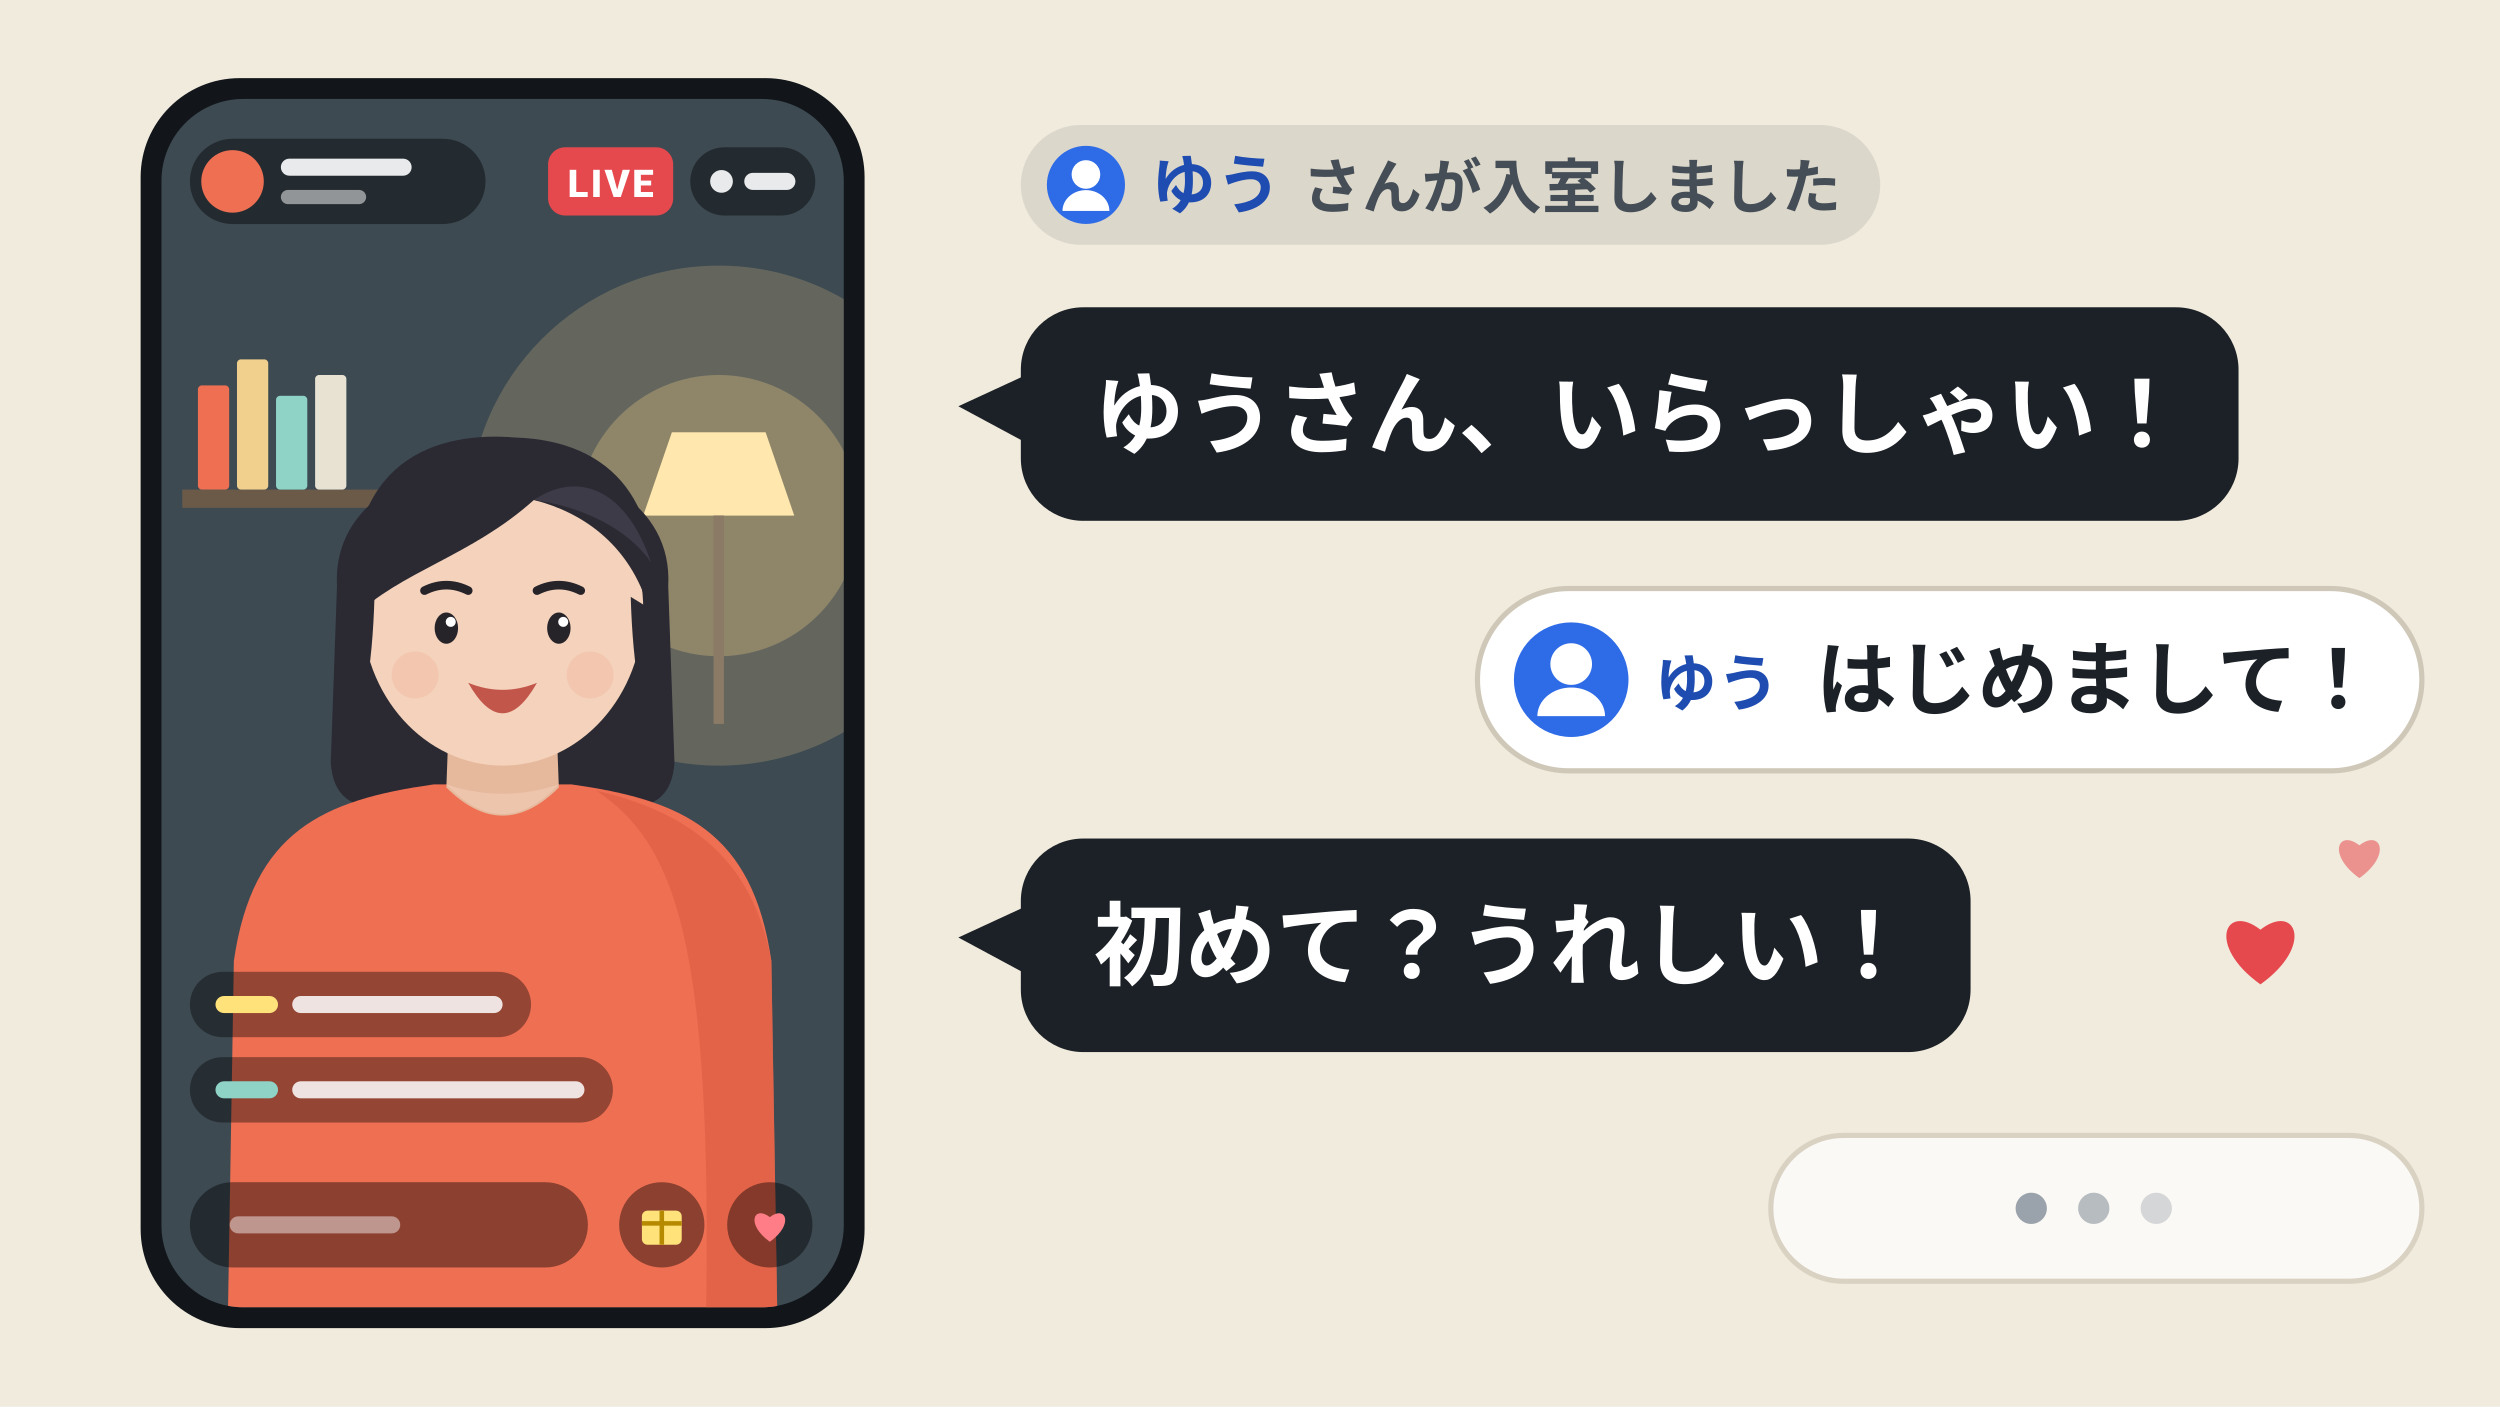
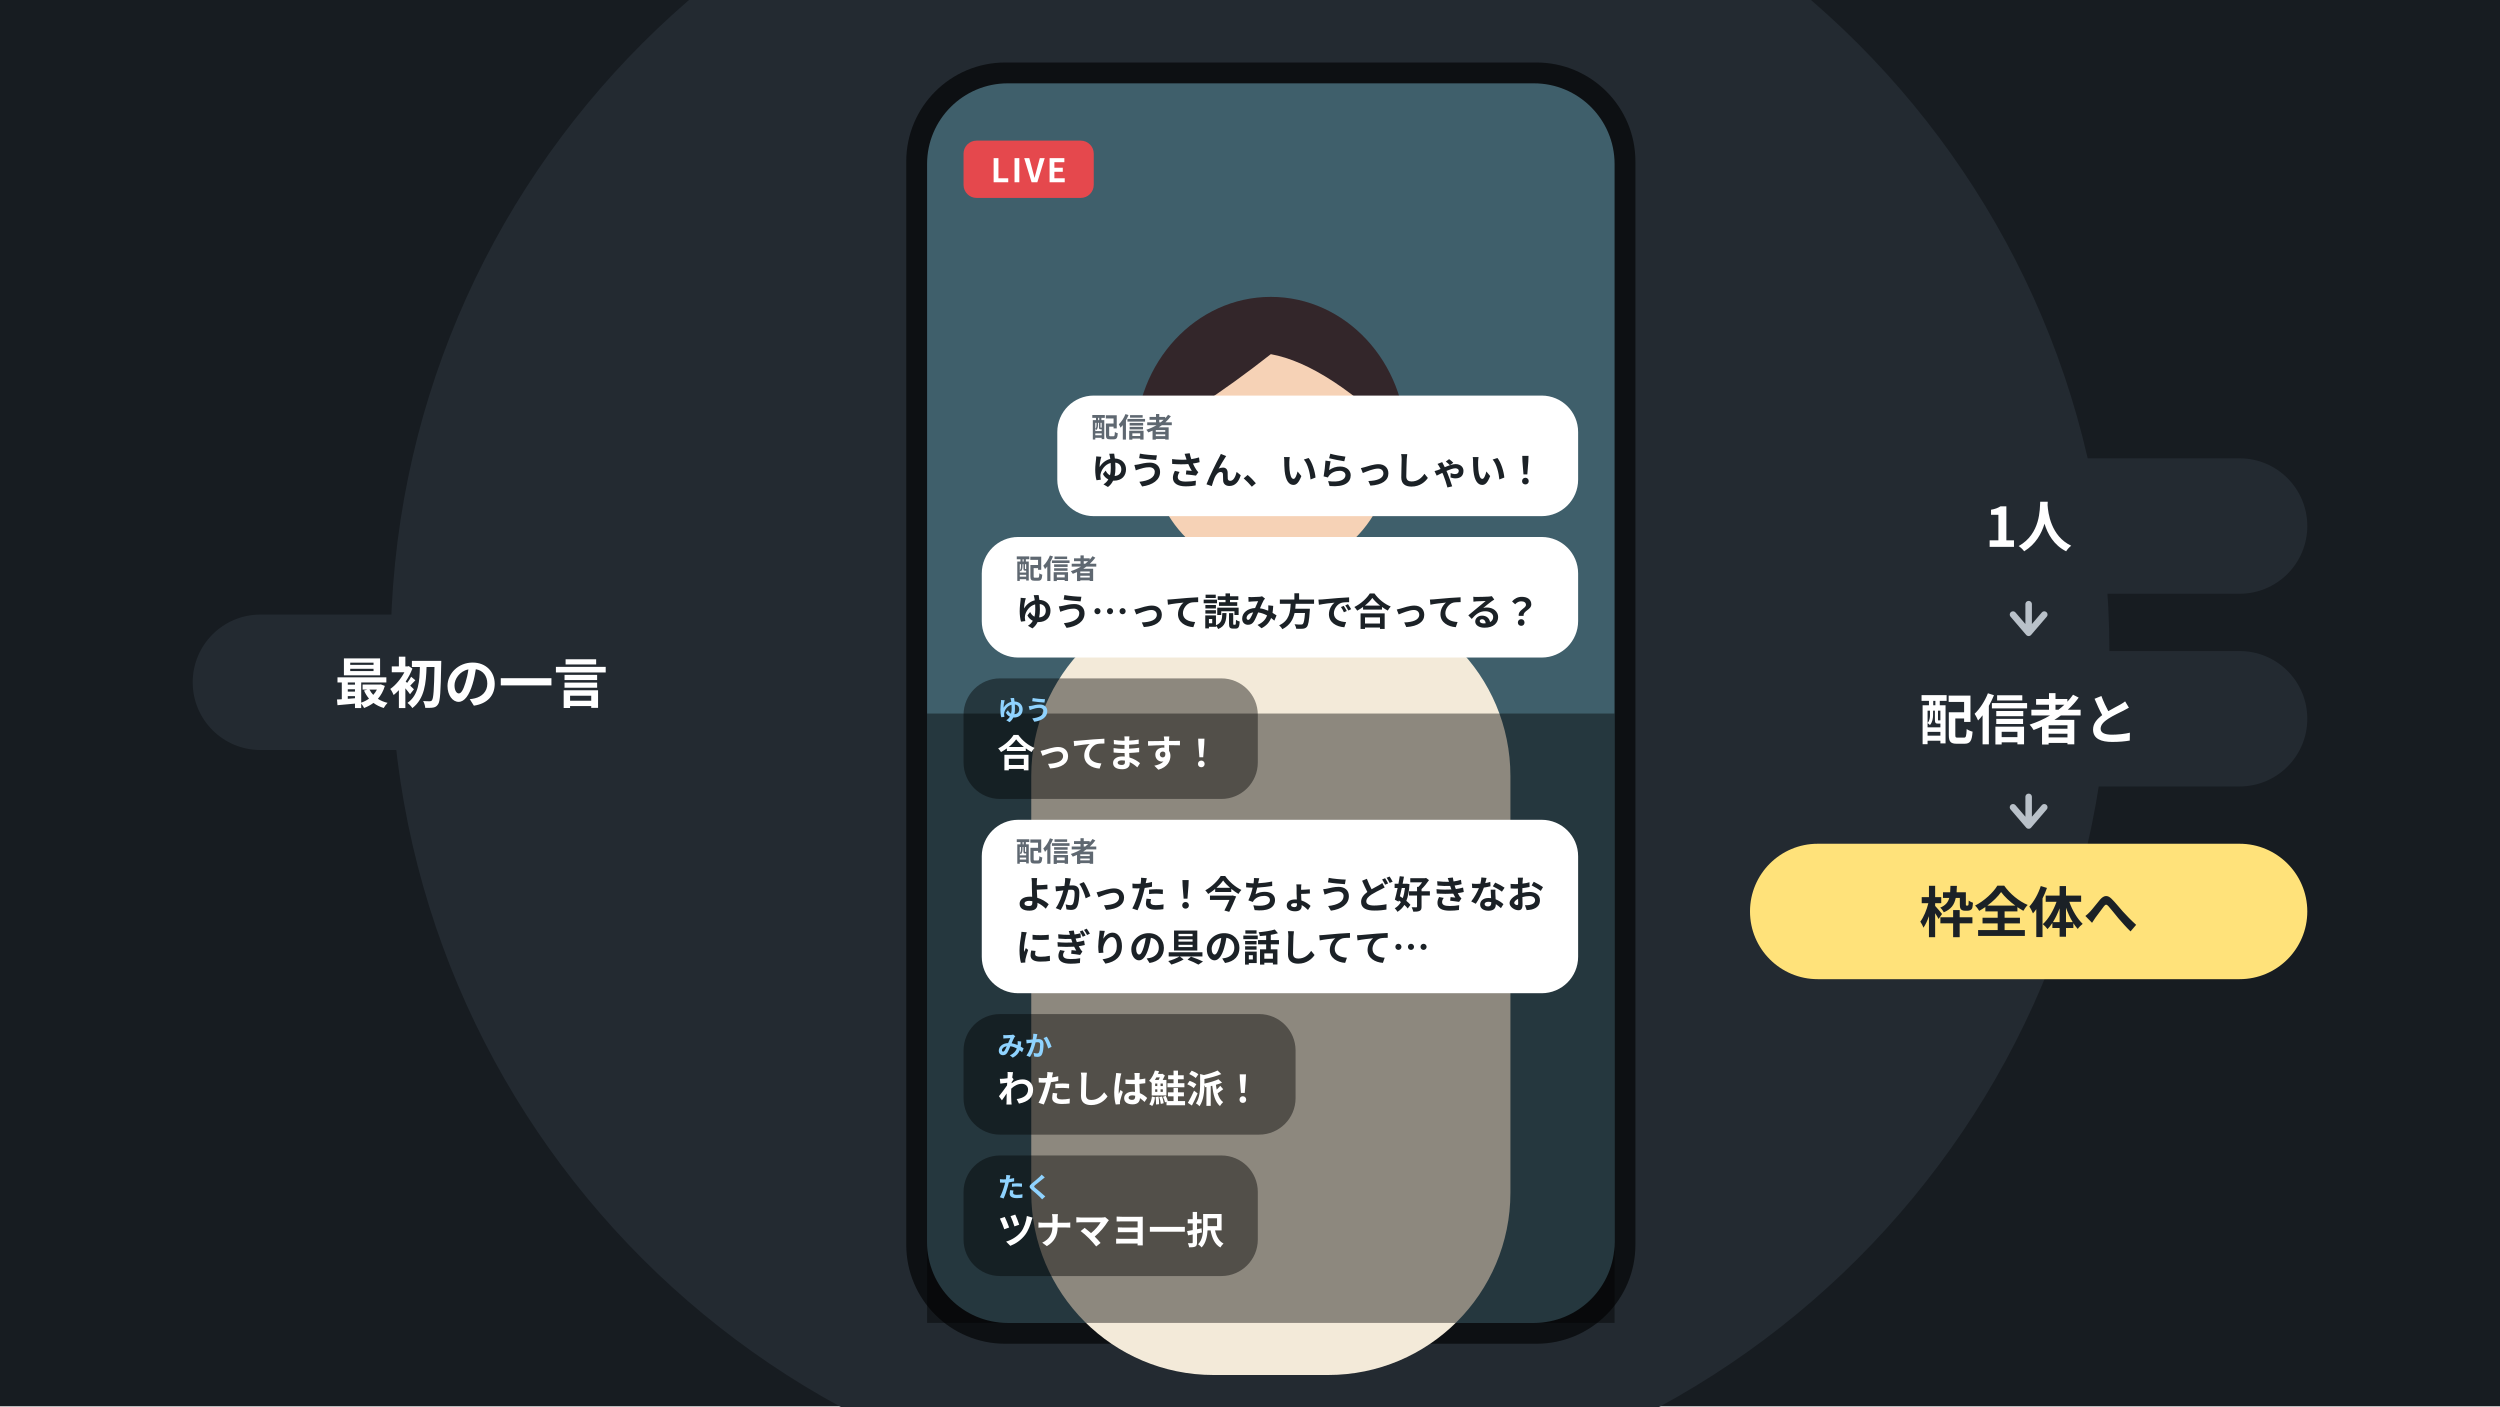
- <svg xmlns="http://www.w3.org/2000/svg" viewBox="0 0 960 540" role="img" aria-label="LIVE の画面と会話の流れの図。左に配信者が映る縦長の LIVE 画面。右に上から順に、「ゆうさんが入室しました」の帯、配信者の吹き出し「ゆうさん、いらっしゃい！」、視聴者のコメント「はじめまして！」、配信者がそれを拾う吹き出し「初めて？うれしい！」。" font-family="'Hiragino Sans','Hiragino Kaku Gothic ProN','Noto Sans JP','Yu Gothic',sans-serif">
-   <rect width="960" height="540" fill="#f1ebdd" />
-   <rect x="55" y="31" width="276" height="478" rx="37.04" fill="#12161a" stroke="#12161a" stroke-width="2" />
-   <clipPath id="CT-003-hero-c1">
-     <rect x="62" y="38" width="262" height="464" rx="31.44" />
-   </clipPath>
-   <g clip-path="url(#CT-003-hero-c1)">
-     <rect x="62" y="38" width="262" height="464" fill="#3d4a52" />
-     <circle cx="276" cy="198" r="96" fill="#ffd98a" opacity="0.2" />
-     <circle cx="276" cy="198" r="54" fill="#ffd98a" opacity="0.28" />
-     <rect x="70" y="188" width="84" height="7" fill="#6b5a48" />
-     <rect x="76" y="148" width="12" height="40" rx="1.5" fill="#ef6f53" />
-     <rect x="91" y="138" width="12" height="50" rx="1.5" fill="#f0d08c" />
-     <rect x="106" y="152" width="12" height="36" rx="1.5" fill="#8fd3c7" />
-     <rect x="121" y="144" width="12" height="44" rx="1.5" fill="#e8e2d2" />
-     <path d="M258,166 l36,0 l11,32 l-58,0 Z" fill="#ffe7ad" />
-     <rect x="274" y="198" width="4" height="80" fill="#8a7a66" />
-     <g transform="translate(193,234) scale(60)">
-       <path d="M-1.06,-0.15 C-1.12,-1.22 1.12,-1.22 1.06,-0.15 L1.1,0.98 Q1.08,1.3 0.74,1.26 L-0.74,1.26 Q-1.08,1.3 -1.1,0.98 Z" fill="#2b2a33" />
-       <path d="M-0.44,1.12 C-1.15,1.22 -1.6,1.42 -1.72,2.25 L-1.76,4.633 L1.76,4.633 L1.72,2.25 C1.6,1.42 1.15,1.22 0.44,1.12 Z" fill="#ef6f53" />
-       <path d="M1.72,2.25 C1.6,1.6 1.2,1.3 0.6,1.16 C1.1,1.5 1.35,2.1 1.3,4.633 L1.76,4.633 Z" fill="#d95a40" opacity="0.55" />
-       <path d="M-0.34,0.6 L-0.36,1.14 Q0,1.5 0.36,1.14 L0.34,0.6 Z" fill="#e6b89c" />
-       <path d="M-0.36,1.12 Q0,1.5 0.36,1.12 Q0,1.24 -0.36,1.12 Z" fill="#f4d2bb" opacity="0.5" />
-       <ellipse cx="0" cy="0" rx="0.9" ry="1.0" fill="#f4d2bb" />
-       <path d="M-0.95,0.05 C-1.04,-0.98 -0.4,-1.14 0.08,-1.1 C0.72,-1.08 1.04,-0.66 0.95,0.05 C0.84,-0.4 0.52,-0.62 0.2,-0.7 C-0.2,-0.34 -0.66,-0.24 -0.95,0.05 Z" fill="#2b2a33" />
-       <path d="M0.2,-0.7 C0.5,-0.9 0.8,-0.75 0.95,-0.3 C0.8,-0.52 0.5,-0.66 0.2,-0.7 Z" fill="#3d3b47" />
-       <path d="M-0.95,0 L-1.0,0.9 Q-0.84,0.62 -0.82,-0.08 Z M0.95,0 L1.0,0.9 Q0.84,0.62 0.82,-0.08 Z" fill="#2b2a33" />
-       <g opacity="1.0">
-         <circle cx="-0.56" cy="0.42" r="0.15" fill="#f0957f" opacity="0.2" />
-         <circle cx="0.56" cy="0.42" r="0.15" fill="#f0957f" opacity="0.2" />
-         <path d="M-0.22,-0.12 q-0.14,-0.07 -0.28,0" fill="none" stroke="#262329" stroke-width="0.055" stroke-linecap="round" />
-         <ellipse cx="-0.36" cy="0.12" rx="0.075" ry="0.1" fill="#262329" />
-         <circle cx="-0.332" cy="0.08" r="0.032" fill="#fff" />
-         <path d="M0.22,-0.12 q0.14,-0.07 0.28,0" fill="none" stroke="#262329" stroke-width="0.055" stroke-linecap="round" />
-         <ellipse cx="0.36" cy="0.12" rx="0.075" ry="0.1" fill="#262329" />
-         <circle cx="0.388" cy="0.08" r="0.032" fill="#fff" />
-         <path d="M-0.22,0.47 Q0,0.86 0.22,0.47 Q0,0.56 -0.22,0.47 Z" fill="#c2564b" />
-       </g>
-     </g>
-     <rect x="72.917" y="53.283" width="113.533" height="32.75" rx="16.375" fill="#000" opacity="0.42" />
-     <circle cx="89.292" cy="69.658" r="12.008" fill="#ef6f53" />
-     <rect x="107.85" y="60.925" width="50.217" height="6.55" rx="3.275" fill="#fff" opacity="0.9" />
-     <rect x="107.85" y="72.933" width="32.75" height="5.458" rx="2.729" fill="#fff" opacity="0.5" />
-     <rect x="210.467" y="56.558" width="48.033" height="26.2" rx="6.55" fill="#e5484d" />
-     <text x="234.483" y="75.662" font-size="14.737" font-weight="800" fill="#fff" text-anchor="middle" font-family="'Avenir Next','Helvetica Neue','Segoe UI',Roboto,'Hiragino Sans',sans-serif" letter-spacing="0.873">LIVE</text>
-     <rect x="265.05" y="56.558" width="48.033" height="26.2" rx="13.1" fill="#000" opacity="0.42" />
-     <circle cx="277.058" cy="69.658" r="4.367" fill="#fff" opacity="0.9" />
-     <rect x="285.792" y="66.383" width="19.65" height="6.55" rx="3.275" fill="#fff" opacity="0.9" />
-     <rect x="72.917" y="373.183" width="131.0" height="25.108" rx="12.554" fill="#000" opacity="0.38" />
-     <rect x="82.742" y="382.462" width="24.017" height="6.55" rx="3.275" fill="#ffe27a" />
-     <rect x="112.217" y="382.462" width="80.783" height="6.55" rx="3.275" fill="#fff" opacity="0.85" />
-     <rect x="72.917" y="405.933" width="162.44" height="25.108" rx="12.554" fill="#000" opacity="0.38" />
-     <rect x="82.742" y="415.212" width="24.017" height="6.55" rx="3.275" fill="#8fd3c7" />
-     <rect x="112.217" y="415.212" width="112.223" height="6.55" rx="3.275" fill="#fff" opacity="0.85" />
-     <rect x="72.917" y="453.967" width="152.833" height="32.75" rx="16.375" fill="#000" opacity="0.42" />
-     <rect x="88.2" y="467.067" width="65.5" height="6.55" rx="3.275" fill="#fff" opacity="0.45" />
-     <circle cx="295.617" cy="470.342" r="16.375" fill="#000" opacity="0.42" />
-     <circle cx="254.133" cy="470.342" r="16.375" fill="#000" opacity="0.42" />
-     <path transform="translate(295.6167,471.4333) scale(0.6768333)" d="M0,8 C-14,-2 -9,-13 0,-6 C9,-13 14,-2 0,8 Z" fill="#ff7d86" />
-     <rect x="246.492" y="464.883" width="15.283" height="13.1" rx="2.183" fill="#ffe27a" />
-     <path d="M254.133,464.883 v13.1 M246.492,469.796 h15.283" stroke="#b58a00" stroke-width="1.747" />
-   </g>
-   <rect x="392" y="48" width="330" height="46" rx="23" fill="#1b2126" opacity="0.1" />
-   <circle cx="417" cy="71" r="15" fill="#2e6be6" />
-   <circle cx="417" cy="67" r="5.5" fill="#fff" />
-   <path d="M408,81 a9,8 0 0 1 18,0 Z" fill="#fff" />
-   <text x="442" y="80" font-size="25" font-weight="800" fill="#1e4cb0" text-anchor="start">ゆう</text>
-   <text x="500" y="80" font-size="23" font-weight="600" fill="#454e56" text-anchor="start">さんが入室しました</text>
-   <path d="M394,144 l-26,12 l26,14 Z" fill="#1b2126" />
-   <rect x="392" y="118" width="467.6" height="82" rx="24" fill="#1b2126" />
-   <text x="420" y="171.6" font-size="35" font-weight="800" fill="#fff" text-anchor="start">ゆうさん、いらっしゃい！</text>
-   <rect x="567.34" y="226" width="362.66" height="70" rx="35" fill="#fff" stroke="#cfc8b8" stroke-width="2" />
-   <circle cx="603.34" cy="261" r="22" fill="#2e6be6" />
-   <circle cx="603.34" cy="255" r="8" fill="#fff" />
-   <path d="M590.34,275 a13,11 0 0 1 26,0 Z" fill="#fff" />
-   <text x="635.34" y="271" font-size="24" font-weight="800" fill="#1e4cb0" text-anchor="start">ゆう</text>
-   <text x="697.34" y="272" font-size="31" font-weight="700" fill="#1b2126" text-anchor="start">はじめまして！</text>
-   <path d="M394,348 l-26,12 l26,14 Z" fill="#1b2126" />
-   <rect x="392" y="322" width="364.7" height="82" rx="24" fill="#1b2126" />
-   <text x="420" y="375.6" font-size="35" font-weight="800" fill="#fff" text-anchor="start">初めて？うれしい！</text>
-   <path transform="translate(868,366) scale(1.5)" d="M0,8 C-14,-2 -9,-13 0,-6 C9,-13 14,-2 0,8 Z" fill="#e5484d" />
-   <path transform="translate(906,330) scale(0.9)" d="M0,8 C-14,-2 -9,-13 0,-6 C9,-13 14,-2 0,8 Z" fill="#e5484d" opacity="0.55" />
-   <rect x="680" y="436" width="250" height="56" rx="28" fill="#fff" stroke="#cfc8b8" stroke-width="2" opacity="0.7" />
-   <circle cx="780" cy="464" r="6" fill="#9aa3ab" />
-   <circle cx="804" cy="464" r="6" fill="#9aa3ab" opacity="0.7" />
-   <circle cx="828" cy="464" r="6" fill="#9aa3ab" opacity="0.4" />
+ <svg xmlns="http://www.w3.org/2000/svg" viewBox="0 0 960 540" role="img" aria-label="LIVE画面風のスマホの中で、吹き出しが1つずつ出る図。視聴者が1人入室し、配信者が迎えて名前の読み方を確かめ、視聴者が答え、配信者がいまの話題を伝えると、ほかの視聴者もコメントする。会話が、1人から、配信者との会話へ、枠全体へと広がっていく。" font-family="'Hiragino Sans','Hiragino Kaku Gothic ProN','Noto Sans JP','Noto Sans CJK JP','Yu Gothic',Meiryo,sans-serif">
+   <rect x="0" y="0" width="960" height="540" rx="0" fill="#171c21" />
+   <circle cx="480" cy="250" r="330" fill="#232a31" />
+   <rect x="348" y="24" width="280" height="492" rx="38" fill="#0d1013" />
+   <rect x="356" y="32" width="264" height="476" rx="31" fill="#3f5f6b" />
+   <circle cx="488" cy="174" r="46" fill="#f6d2b6" />
+   <rect x="396" y="228" width="184" height="300" rx="70" fill="#f3ead9" />
+   <path d="M436,170 a52,56 0 0 1 104,0 q-30,-30 -52,-34 q-28,22 -52,34 z" fill="#33262a" />
+   <rect x="356" y="274" width="264" height="234" rx="0" fill="#000000" opacity="0.42" />
+   <rect x="370" y="54" width="50" height="22" rx="5" fill="#e5484d" />
+   <text x="395" y="70" font-size="12.5" font-weight="800" fill="#ffffff" text-anchor="middle" letter-spacing="0.8">LIVE</text>
+   <rect x="370" y="443.7" width="113" height="46.3" rx="14" fill="#000000" opacity="0.42" />
+   <text x="383" y="459.7" font-size="10.5" font-weight="700" fill="#8fd3ff" text-anchor="start">たく</text>
+   <text x="383" y="477.7" font-size="14.5" font-weight="600" fill="#ffffff" text-anchor="start">ツナマヨ一択</text>
+   <rect x="370" y="389.4" width="127.5" height="46.3" rx="14" fill="#000000" opacity="0.42" />
+   <text x="383" y="405.4" font-size="10.5" font-weight="700" fill="#8fd3ff" text-anchor="start">みか</text>
+   <text x="383" y="423.4" font-size="14.5" font-weight="600" fill="#ffffff" text-anchor="start">わたしは鮭派！</text>
+   <rect x="377" y="314.8" width="229" height="66.6" rx="14" fill="#ffffff" />
+   <text x="390" y="330.8" font-size="10.5" font-weight="700" fill="#5f6871" text-anchor="start">配信者</text>
+   <text x="390" y="348.8" font-size="14.5" font-weight="700" fill="#1b2126" text-anchor="start">よかった！今ちょうど好きなお</text>
+   <text x="390" y="369.1" font-size="14.5" font-weight="700" fill="#1b2126" text-anchor="start">にぎりの具の話してて…</text>
+   <rect x="370" y="260.5" width="113" height="46.3" rx="14" fill="#000000" opacity="0.42" />
+   <text x="383" y="276.5" font-size="10.5" font-weight="700" fill="#8fd3ff" text-anchor="start">ゆう</text>
+   <text x="383" y="294.5" font-size="14.5" font-weight="600" fill="#ffffff" text-anchor="start">合ってます！</text>
+   <rect x="377" y="206.2" width="229" height="46.3" rx="14" fill="#ffffff" />
+   <text x="390" y="222.2" font-size="10.5" font-weight="700" fill="#5f6871" text-anchor="start">配信者</text>
+   <text x="390" y="240.2" font-size="14.5" font-weight="700" fill="#1b2126" text-anchor="start">ゆう…って読み方で合ってる？</text>
+   <rect x="406" y="151.9" width="200" height="46.3" rx="14" fill="#ffffff" />
+   <text x="419" y="167.9" font-size="10.5" font-weight="700" fill="#5f6871" text-anchor="start">配信者</text>
+   <text x="419" y="185.9" font-size="14.5" font-weight="700" fill="#1b2126" text-anchor="start">ゆうさん、いらっしゃい！</text>
+   <rect x="672" y="176" width="214" height="52" rx="26" fill="#232a31" />
+   <text x="779" y="210" font-size="21" font-weight="800" fill="#ffffff" text-anchor="middle">1人</text>
+   <path d="M779,232 v10 m-6,-6 l6,7 l6,-7" fill="none" stroke="#b9c1c9" stroke-width="2.5" stroke-linecap="round" stroke-linejoin="round" />
+   <rect x="672" y="250" width="214" height="52" rx="26" fill="#232a31" />
+   <text x="779" y="284" font-size="21" font-weight="800" fill="#ffffff" text-anchor="middle">配信者と</text>
+   <path d="M779,306 v10 m-6,-6 l6,7 l6,-7" fill="none" stroke="#b9c1c9" stroke-width="2.5" stroke-linecap="round" stroke-linejoin="round" />
+   <rect x="672" y="324" width="214" height="52" rx="26" fill="#ffe27a" />
+   <text x="779" y="358" font-size="21" font-weight="800" fill="#1b2126" text-anchor="middle">枠全体へ</text>
+   <rect x="74" y="236" width="214" height="52" rx="26" fill="#232a31" />
+   <text x="181" y="270" font-size="21" font-weight="800" fill="#ffffff" text-anchor="middle">最初の一言</text>
</svg>
